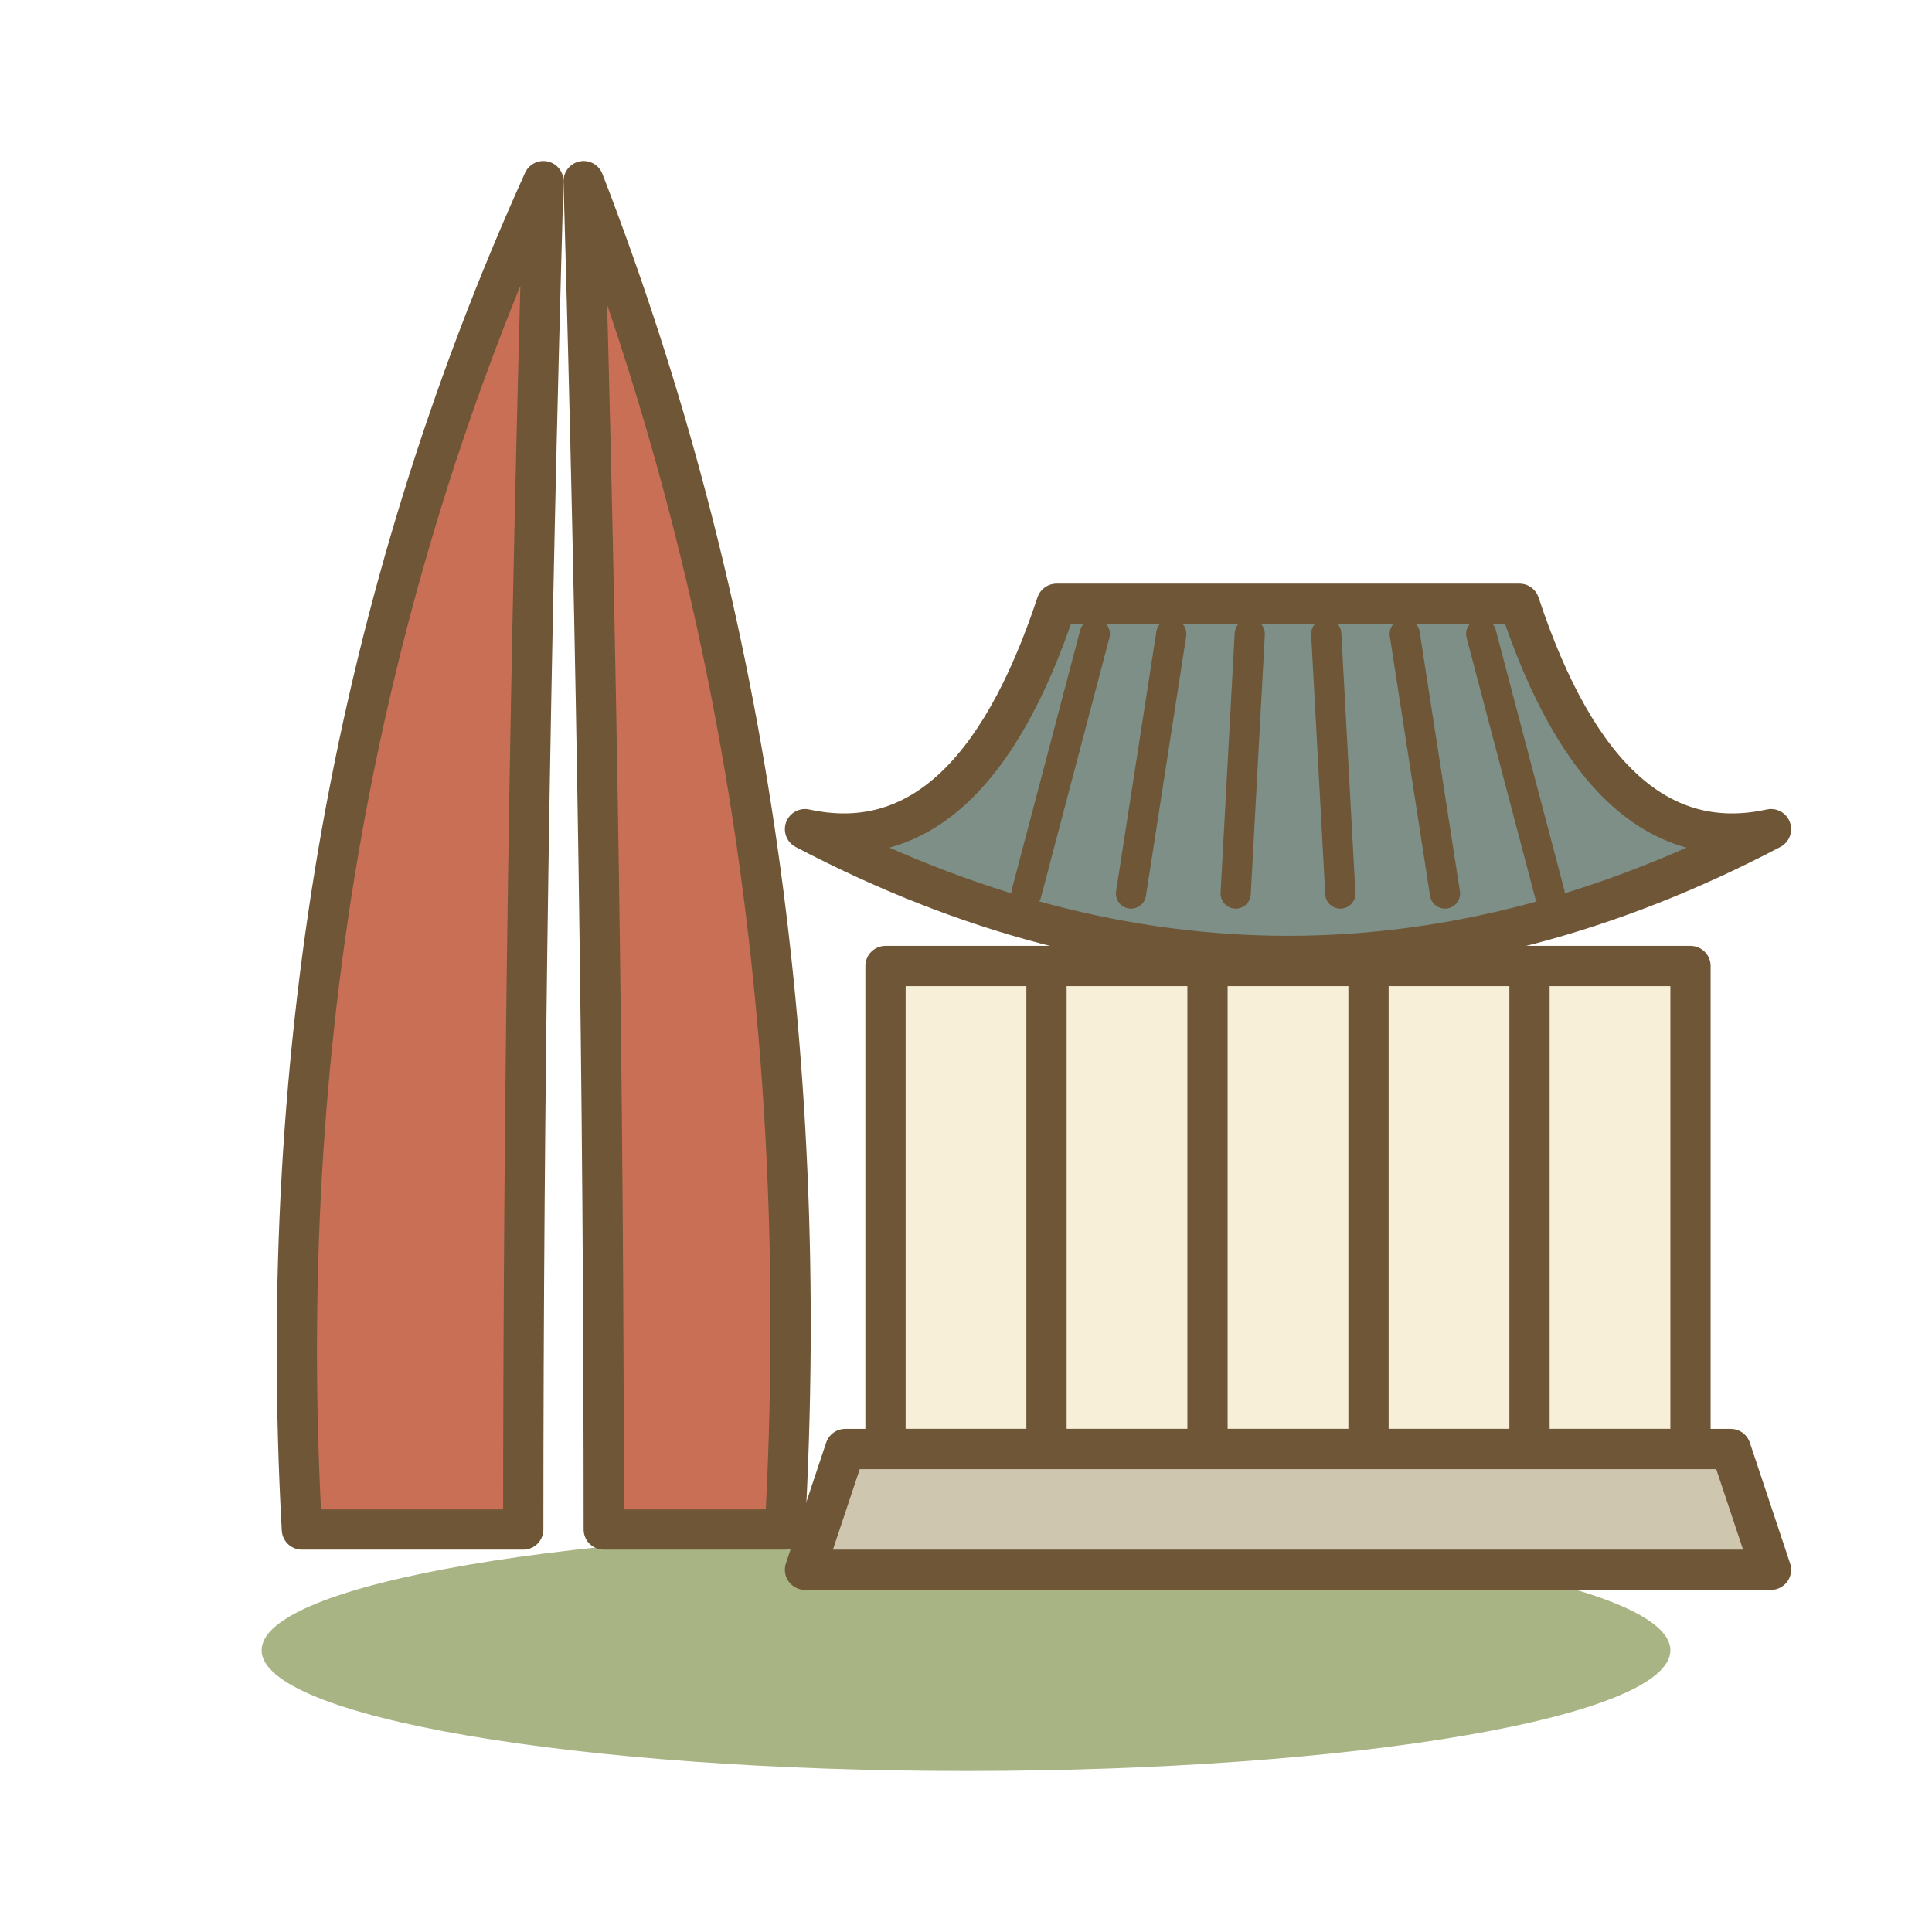
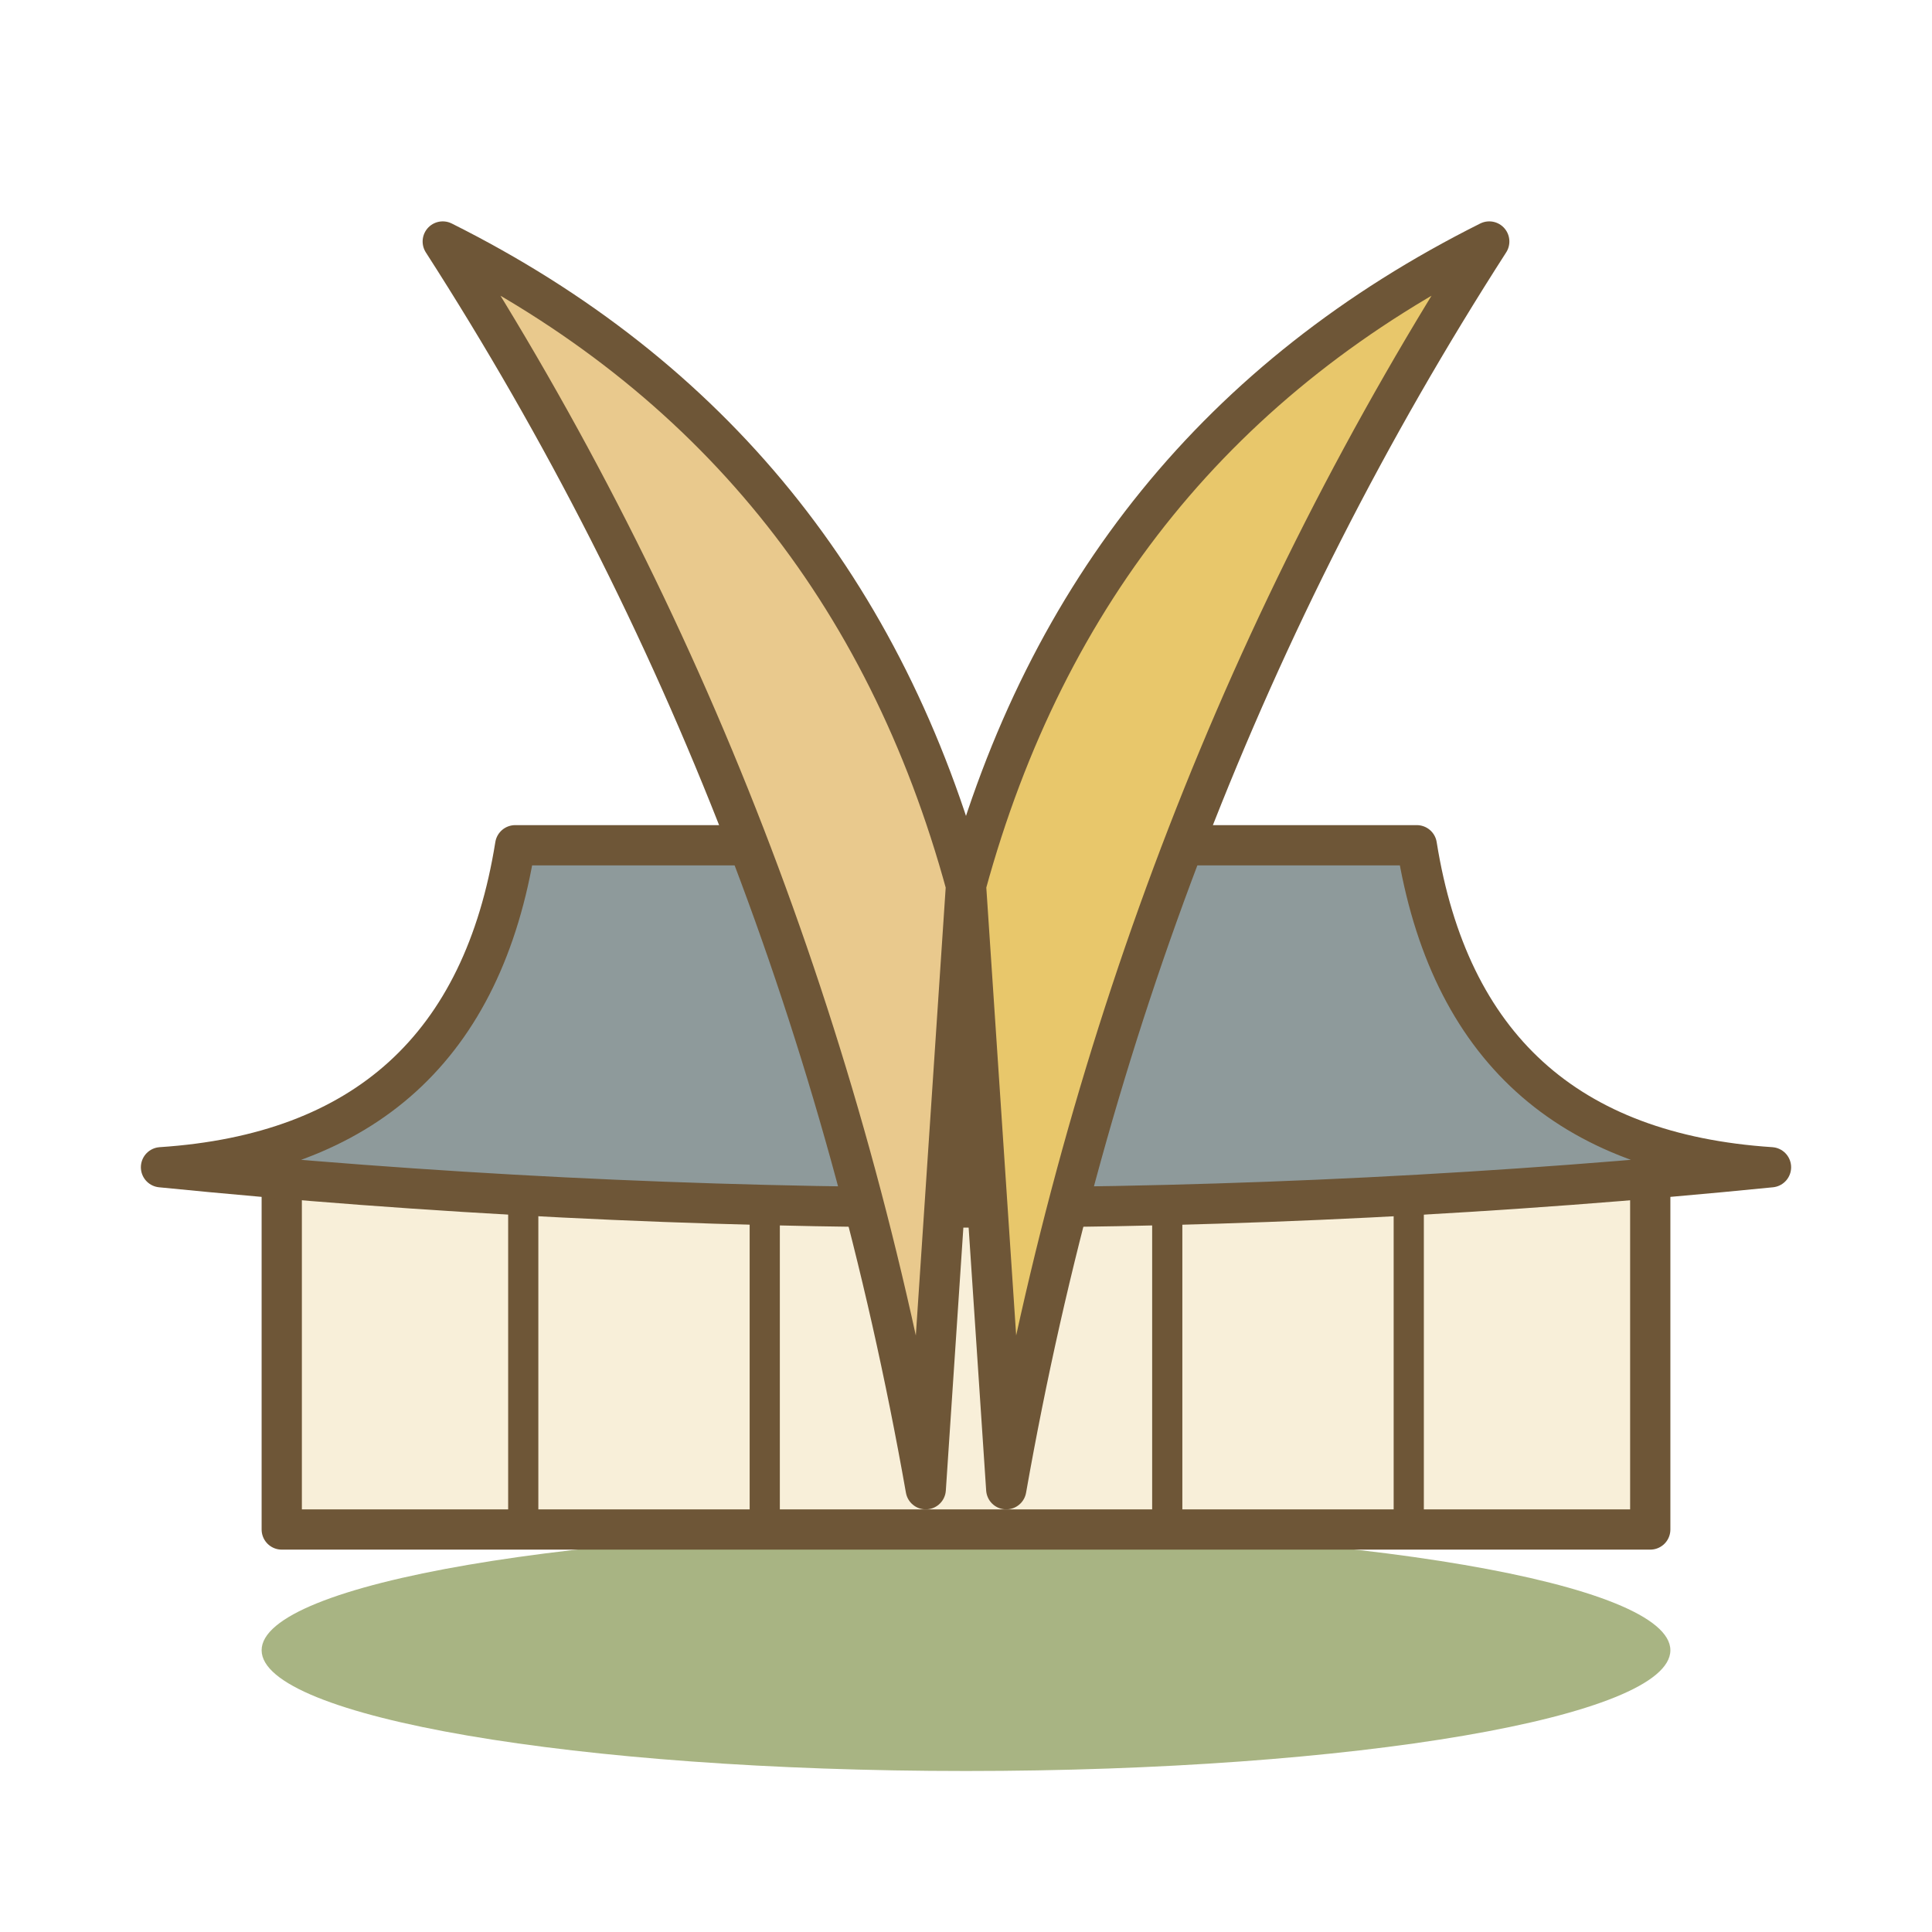
<svg xmlns="http://www.w3.org/2000/svg" width="96" height="96" viewBox="0 0 96 96">
  <g stroke-linecap="round" stroke-linejoin="round">
    <ellipse cx="48" cy="82" rx="35" ry="6" fill="#A8B483" />
-     <rect stroke="#6E5637" stroke-width="2" fill="#F8EFD9" x="44" y="48" width="40" height="24" />
-     <path stroke="#6E5637" stroke-width="2" fill="none" d="M52 48V72" />
-     <path stroke="#6E5637" stroke-width="2" fill="none" d="M60 48V72" />
-     <path stroke="#6E5637" stroke-width="2" fill="none" d="M68 48V72" />
-     <path stroke="#6E5637" stroke-width="2" fill="none" d="M76 48V72" />
-     <path stroke="#6E5637" stroke-width="2" fill="#7D8F86" d="M40 41.2Q48.2 43 52.5 30H75.5Q79.8 43 88 41.2Q64 53.8 40 41.2Z" />
-     <path stroke="#6E5637" stroke-width="1.5" fill="none" d="M54.4 31.5L51 44.4" />
-     <path stroke="#6E5637" stroke-width="1.5" fill="none" d="M58.2 31.5L56.2 44.4" />
-     <path stroke="#6E5637" stroke-width="1.5" fill="none" d="M62.1 31.5L61.4 44.4" />
-     <path stroke="#6E5637" stroke-width="1.5" fill="none" d="M65.9 31.5L66.6 44.4" />
-     <path stroke="#6E5637" stroke-width="1.5" fill="none" d="M69.8 31.5L71.8 44.4" />
-     <path stroke="#6E5637" stroke-width="1.5" fill="none" d="M73.6 31.5L77 44.4" />
-     <path stroke="#6E5637" stroke-width="2" fill="#CFC6B0" d="M42 72H86L88 78H40Z" />
-     <path stroke="#6E5637" stroke-width="2" fill="#C96F55" d="M15 76Q13 40 27 9Q26 44 26 76Z" />
-     <path stroke="#6E5637" stroke-width="2" fill="#C96F55" d="M39 76Q41 40 29 9Q30 44 30 76Z" />
+     <rect x="14" y="58" width="68" height="18" fill="#F8EFD9" stroke="#6E5637" stroke-width="2" />
+     <path d="M26 58V76M38 58V76M58 58V76M70 58V76" fill="none" stroke="#6E5637" stroke-width="1.5" />
+     <path d="M8.0 58Q23.2 57 25.6 42H70.4Q72.8 57 88.0 58Q48 62 8.0 58Z" fill="#8E9A9B" stroke="#6E5637" stroke-width="2" />
+     <path d="M46 74Q40 40 22 12Q42 22 48 44Z" fill="#E9C98D" stroke="#6E5637" stroke-width="2" />
+     <path d="M50 74Q56 40 74 12Q54 22 48 44Z" fill="#E8C76B" stroke="#6E5637" stroke-width="2" />
  </g>
</svg>
